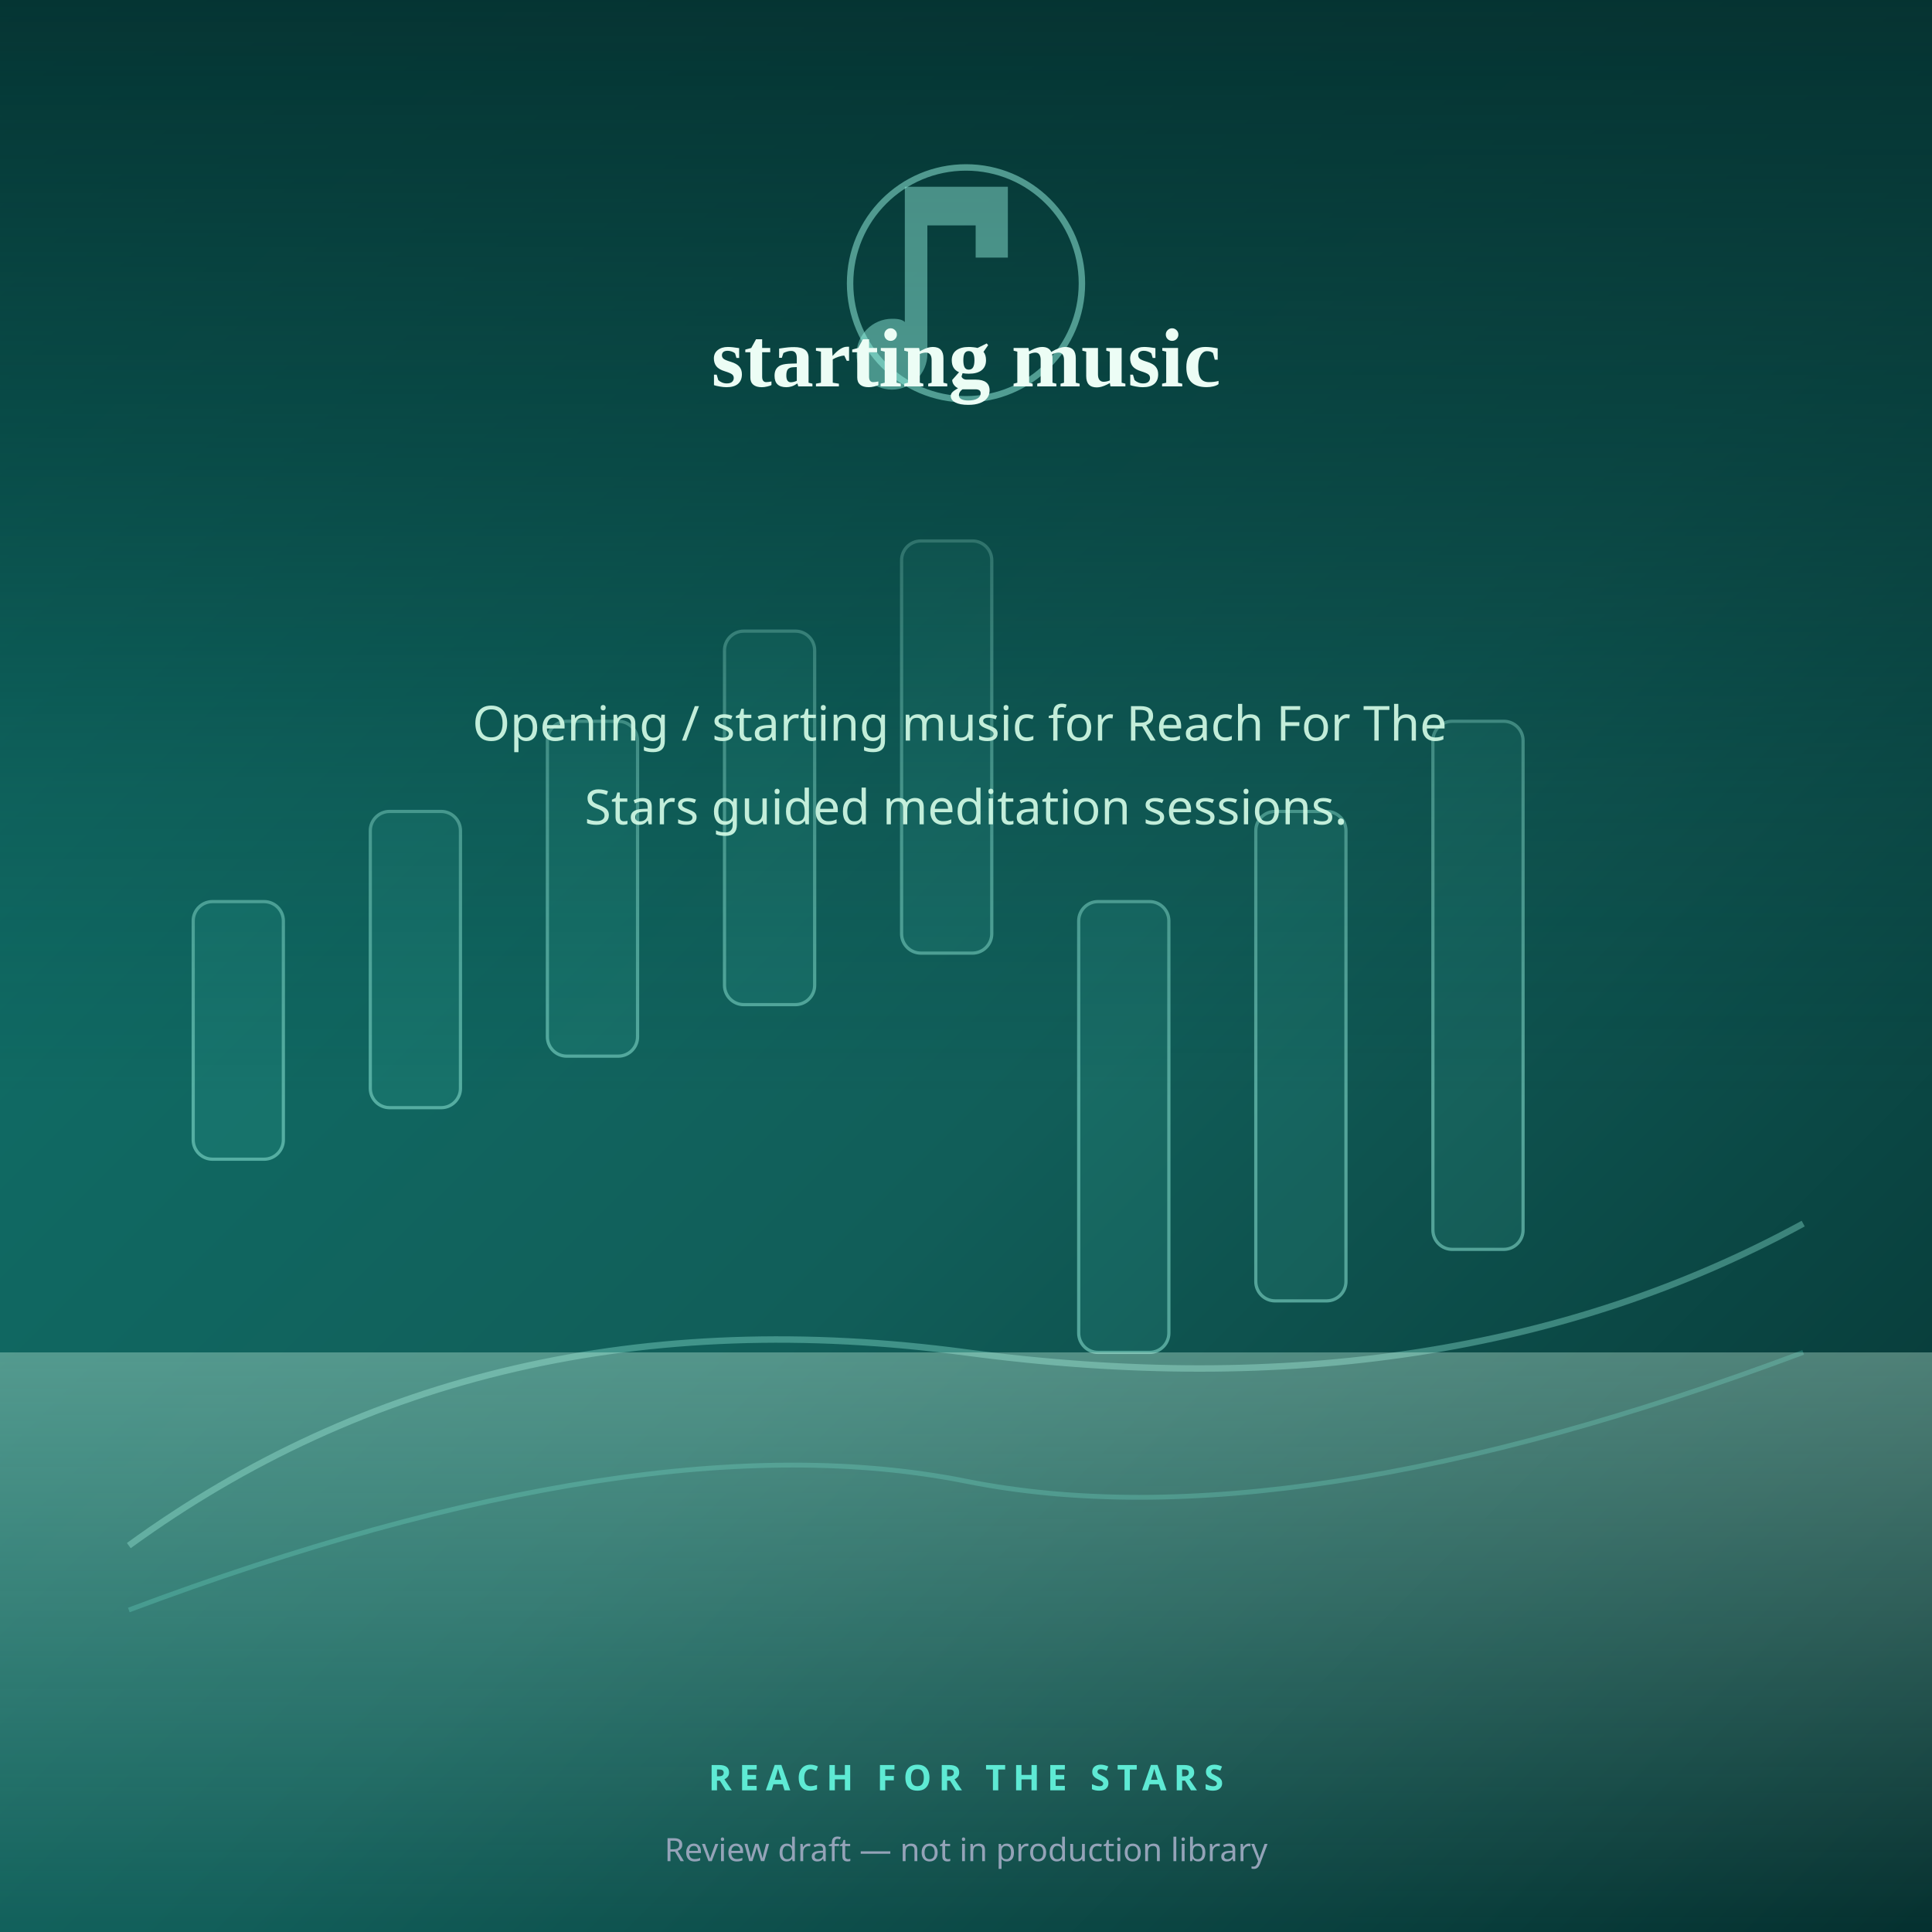
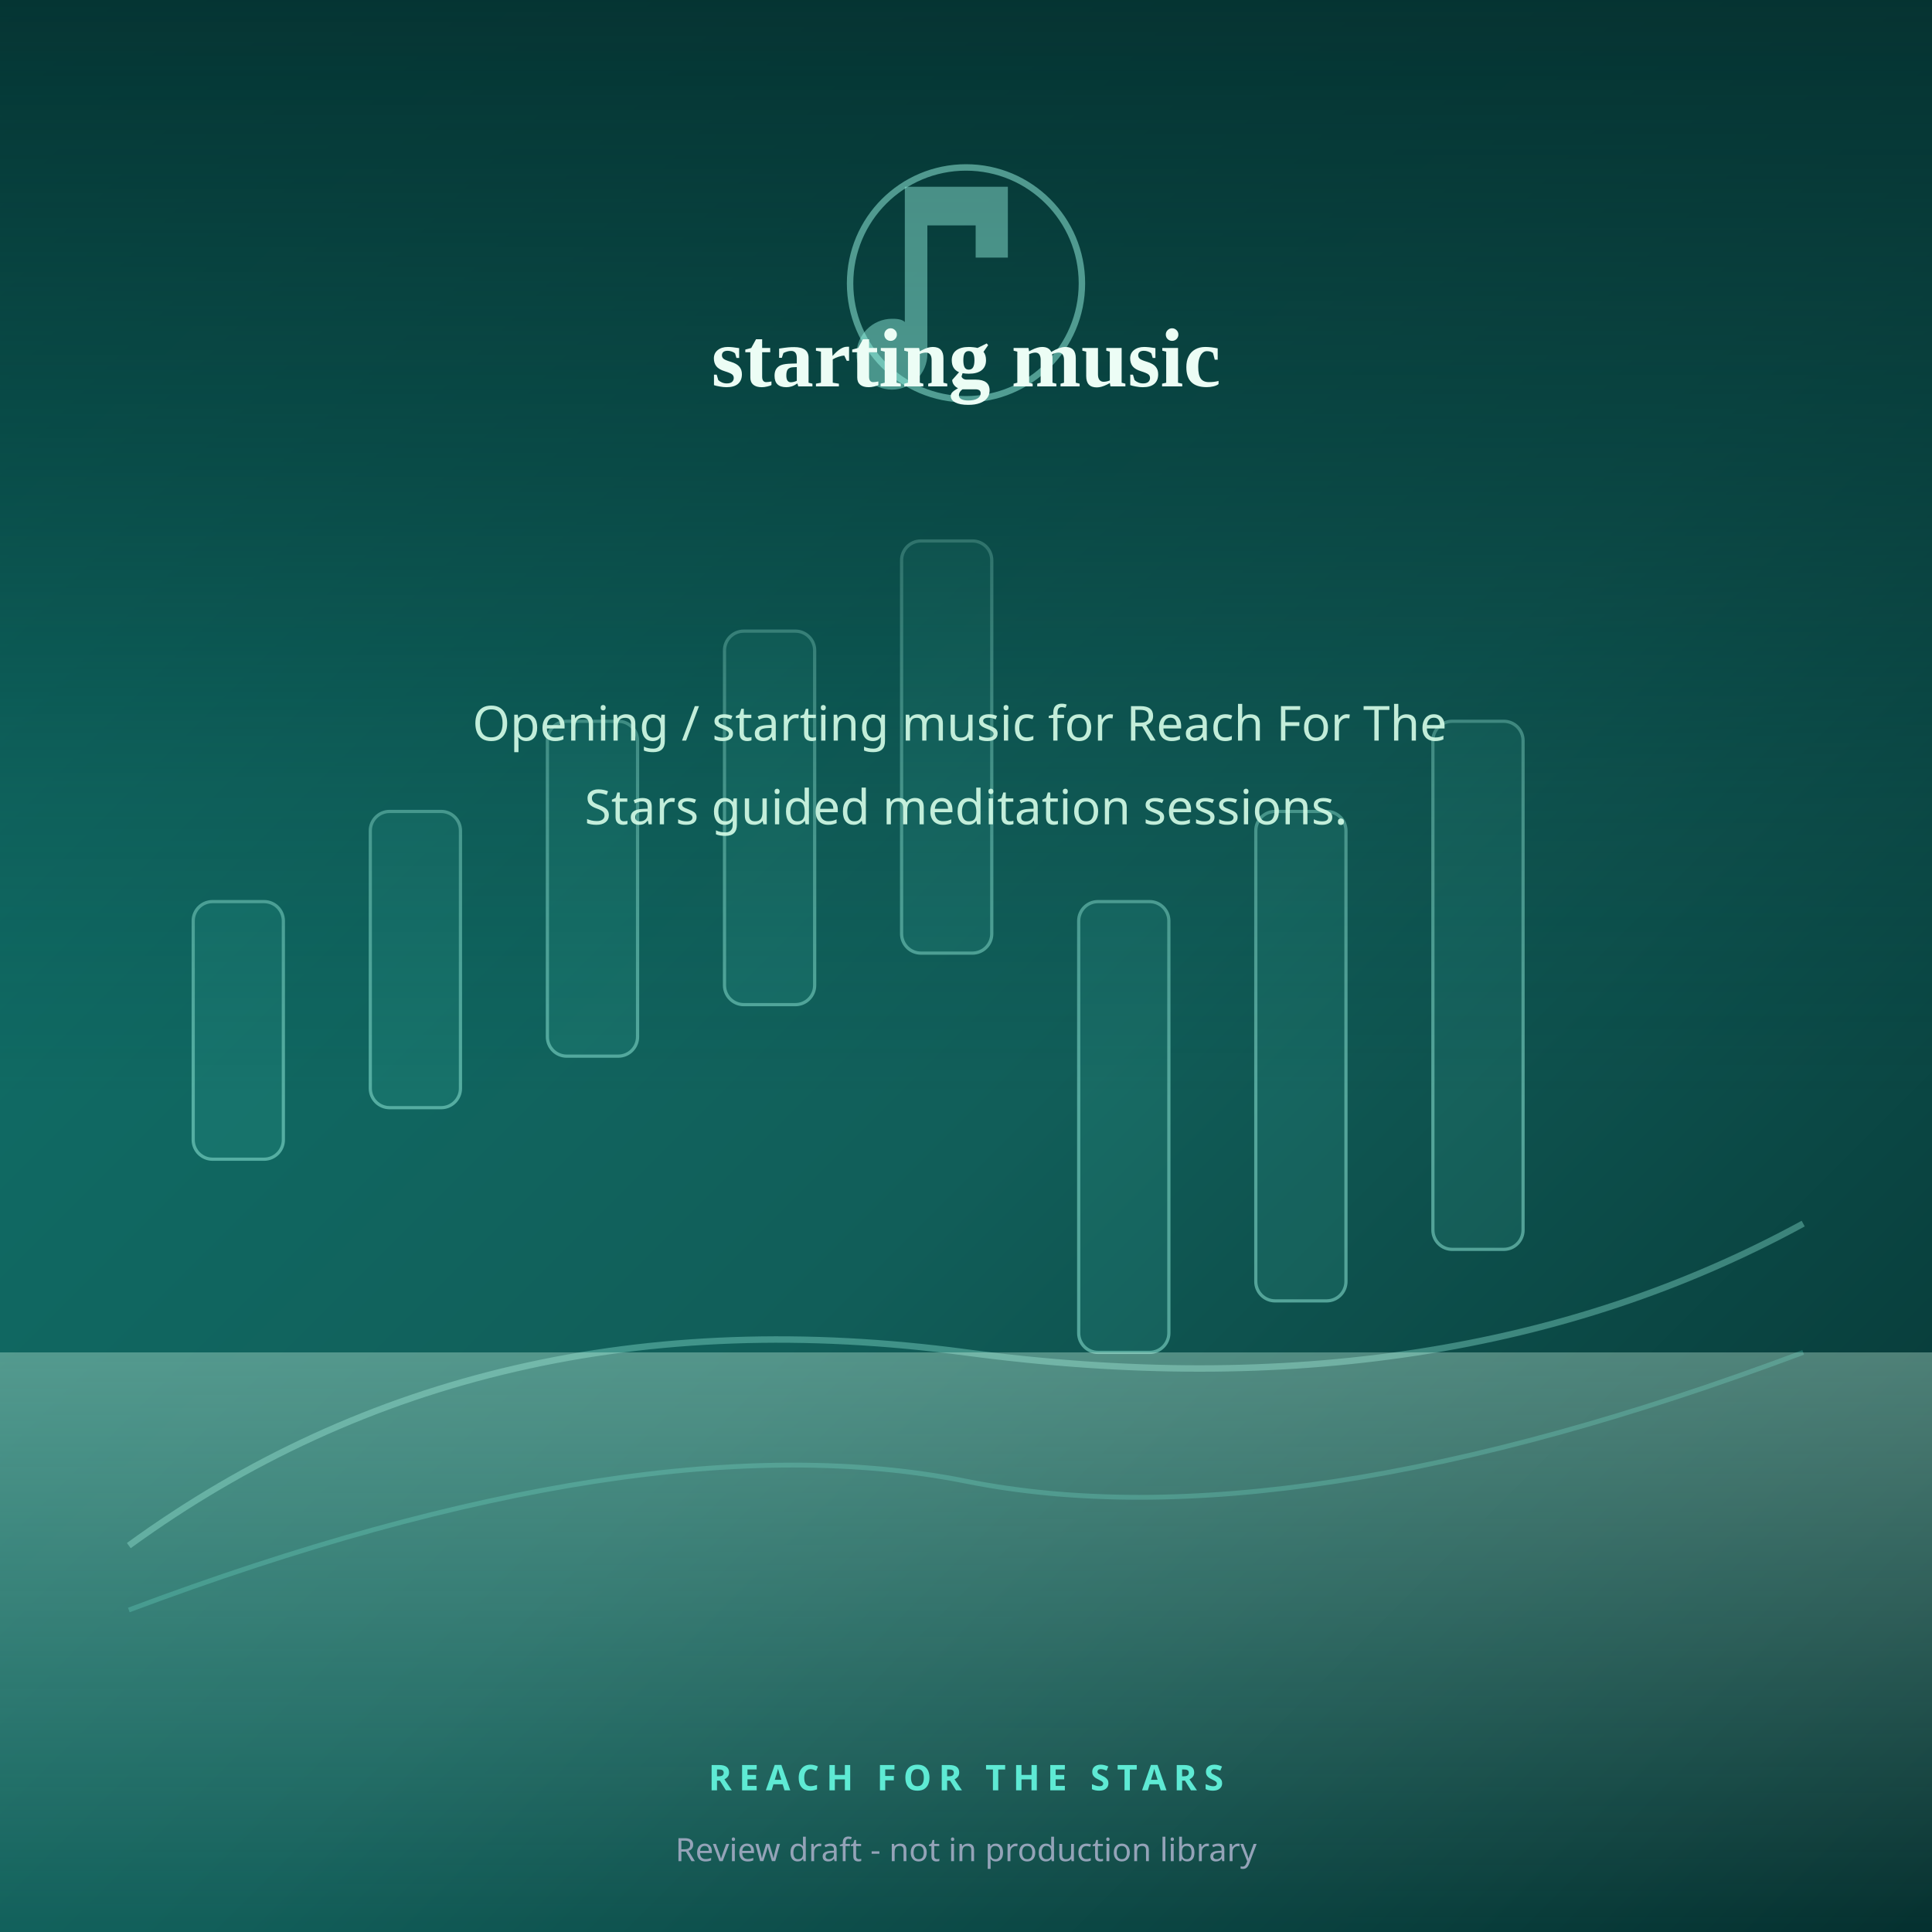
<svg xmlns="http://www.w3.org/2000/svg" width="600" height="600" viewBox="0 0 600 600">
  <defs>
    <linearGradient id="bg" x1="0%" y1="0%" x2="100%" y2="100%">
      <stop offset="0%" style="stop-color:#0f766e" />
      <stop offset="55%" style="stop-color:#115e59" />
      <stop offset="100%" style="stop-color:#042f2e" />
    </linearGradient>
    <linearGradient id="accent" x1="0%" y1="0%" x2="0%" y2="100%">
      <stop offset="0%" style="stop-color:#d1fae5;stop-opacity:0.35" />
      <stop offset="100%" style="stop-color:#d1fae5;stop-opacity:0" />
    </linearGradient>
    <linearGradient id="textFade" x1="0" y1="0" x2="0" y2="1">
      <stop offset="0%" style="stop-color:#042f2e;stop-opacity:0.92" />
      <stop offset="42%" style="stop-color:#042f2e;stop-opacity:0.55" />
      <stop offset="72%" style="stop-color:#042f2e;stop-opacity:0.2" />
      <stop offset="100%" style="stop-color:#042f2e;stop-opacity:0" />
    </linearGradient>
  </defs>
  <rect width="100%" height="100%" fill="url(#bg)" />
  <g opacity="0.5">
    <rect x="60" y="280" width="28" height="80" rx="6" fill="#5eead4" fill-opacity="0.2" stroke="#99f6e4" stroke-width="1" />
    <rect x="115" y="252" width="28" height="92" rx="6" fill="#5eead4" fill-opacity="0.2" stroke="#99f6e4" stroke-width="1" />
    <rect x="170" y="224" width="28" height="104" rx="6" fill="#5eead4" fill-opacity="0.2" stroke="#99f6e4" stroke-width="1" />
    <rect x="225" y="196" width="28" height="116" rx="6" fill="#5eead4" fill-opacity="0.2" stroke="#99f6e4" stroke-width="1" />
    <rect x="280" y="168" width="28" height="128" rx="6" fill="#5eead4" fill-opacity="0.2" stroke="#99f6e4" stroke-width="1" />
    <rect x="335" y="280" width="28" height="140" rx="6" fill="#5eead4" fill-opacity="0.2" stroke="#99f6e4" stroke-width="1" />
    <rect x="390" y="252" width="28" height="152" rx="6" fill="#5eead4" fill-opacity="0.2" stroke="#99f6e4" stroke-width="1" />
    <rect x="445" y="224" width="28" height="164" rx="6" fill="#5eead4" fill-opacity="0.2" stroke="#99f6e4" stroke-width="1" />
    <path fill="none" stroke="#99f6e4" stroke-width="2" opacity="0.7" d="M40 480 Q150 400 300 420 T560 380" />
    <path fill="none" stroke="#5eead4" stroke-width="1.5" opacity="0.5" d="M40 500 Q200 440 300 460 T560 420" />
  </g>
  <rect x="0" y="0" width="600" height="340" fill="url(#textFade)" />
  <rect x="0" y="420" width="600" height="180" fill="url(#accent)" />
  <circle cx="300" cy="88" r="36" fill="none" stroke="#99f6e4" stroke-width="2" opacity="0.5" />
  <path d="M288 70v40c0 6-5 11-11 11s-11-5-11-11 5-11 11-11c1 0 3 0 4 1V58h32v22h-10V70h-16z" fill="#99f6e4" opacity="0.45" />
  <text fill="#ecfdf5" font-family="Georgia, 'Times New Roman', serif" font-size="26" font-weight="700">
    <tspan x="300" y="120" text-anchor="middle">starting music</tspan>
  </text>
  <text fill="#d1fae5" font-family="system-ui, Segoe UI, sans-serif" font-size="15" opacity="0.92">
    <tspan x="300" y="230" text-anchor="middle">Opening / starting music for Reach For The</tspan>
    <tspan x="300" y="256" text-anchor="middle">Stars guided meditation sessions.</tspan>
  </text>
  <text x="300" y="556" text-anchor="middle" fill="#5eead4" font-family="system-ui, sans-serif" font-size="11" letter-spacing="0.2em" font-weight="600">REACH FOR THE STARS</text>
-   <text x="300" y="578" text-anchor="middle" fill="#94a3b8" font-family="system-ui, sans-serif" font-size="10">Review draft — not in production library</text>
+   <text x="300" y="578" text-anchor="middle" fill="#94a3b8" font-family="system-ui, sans-serif" font-size="10">Review draft - not in production library</text>
</svg>
